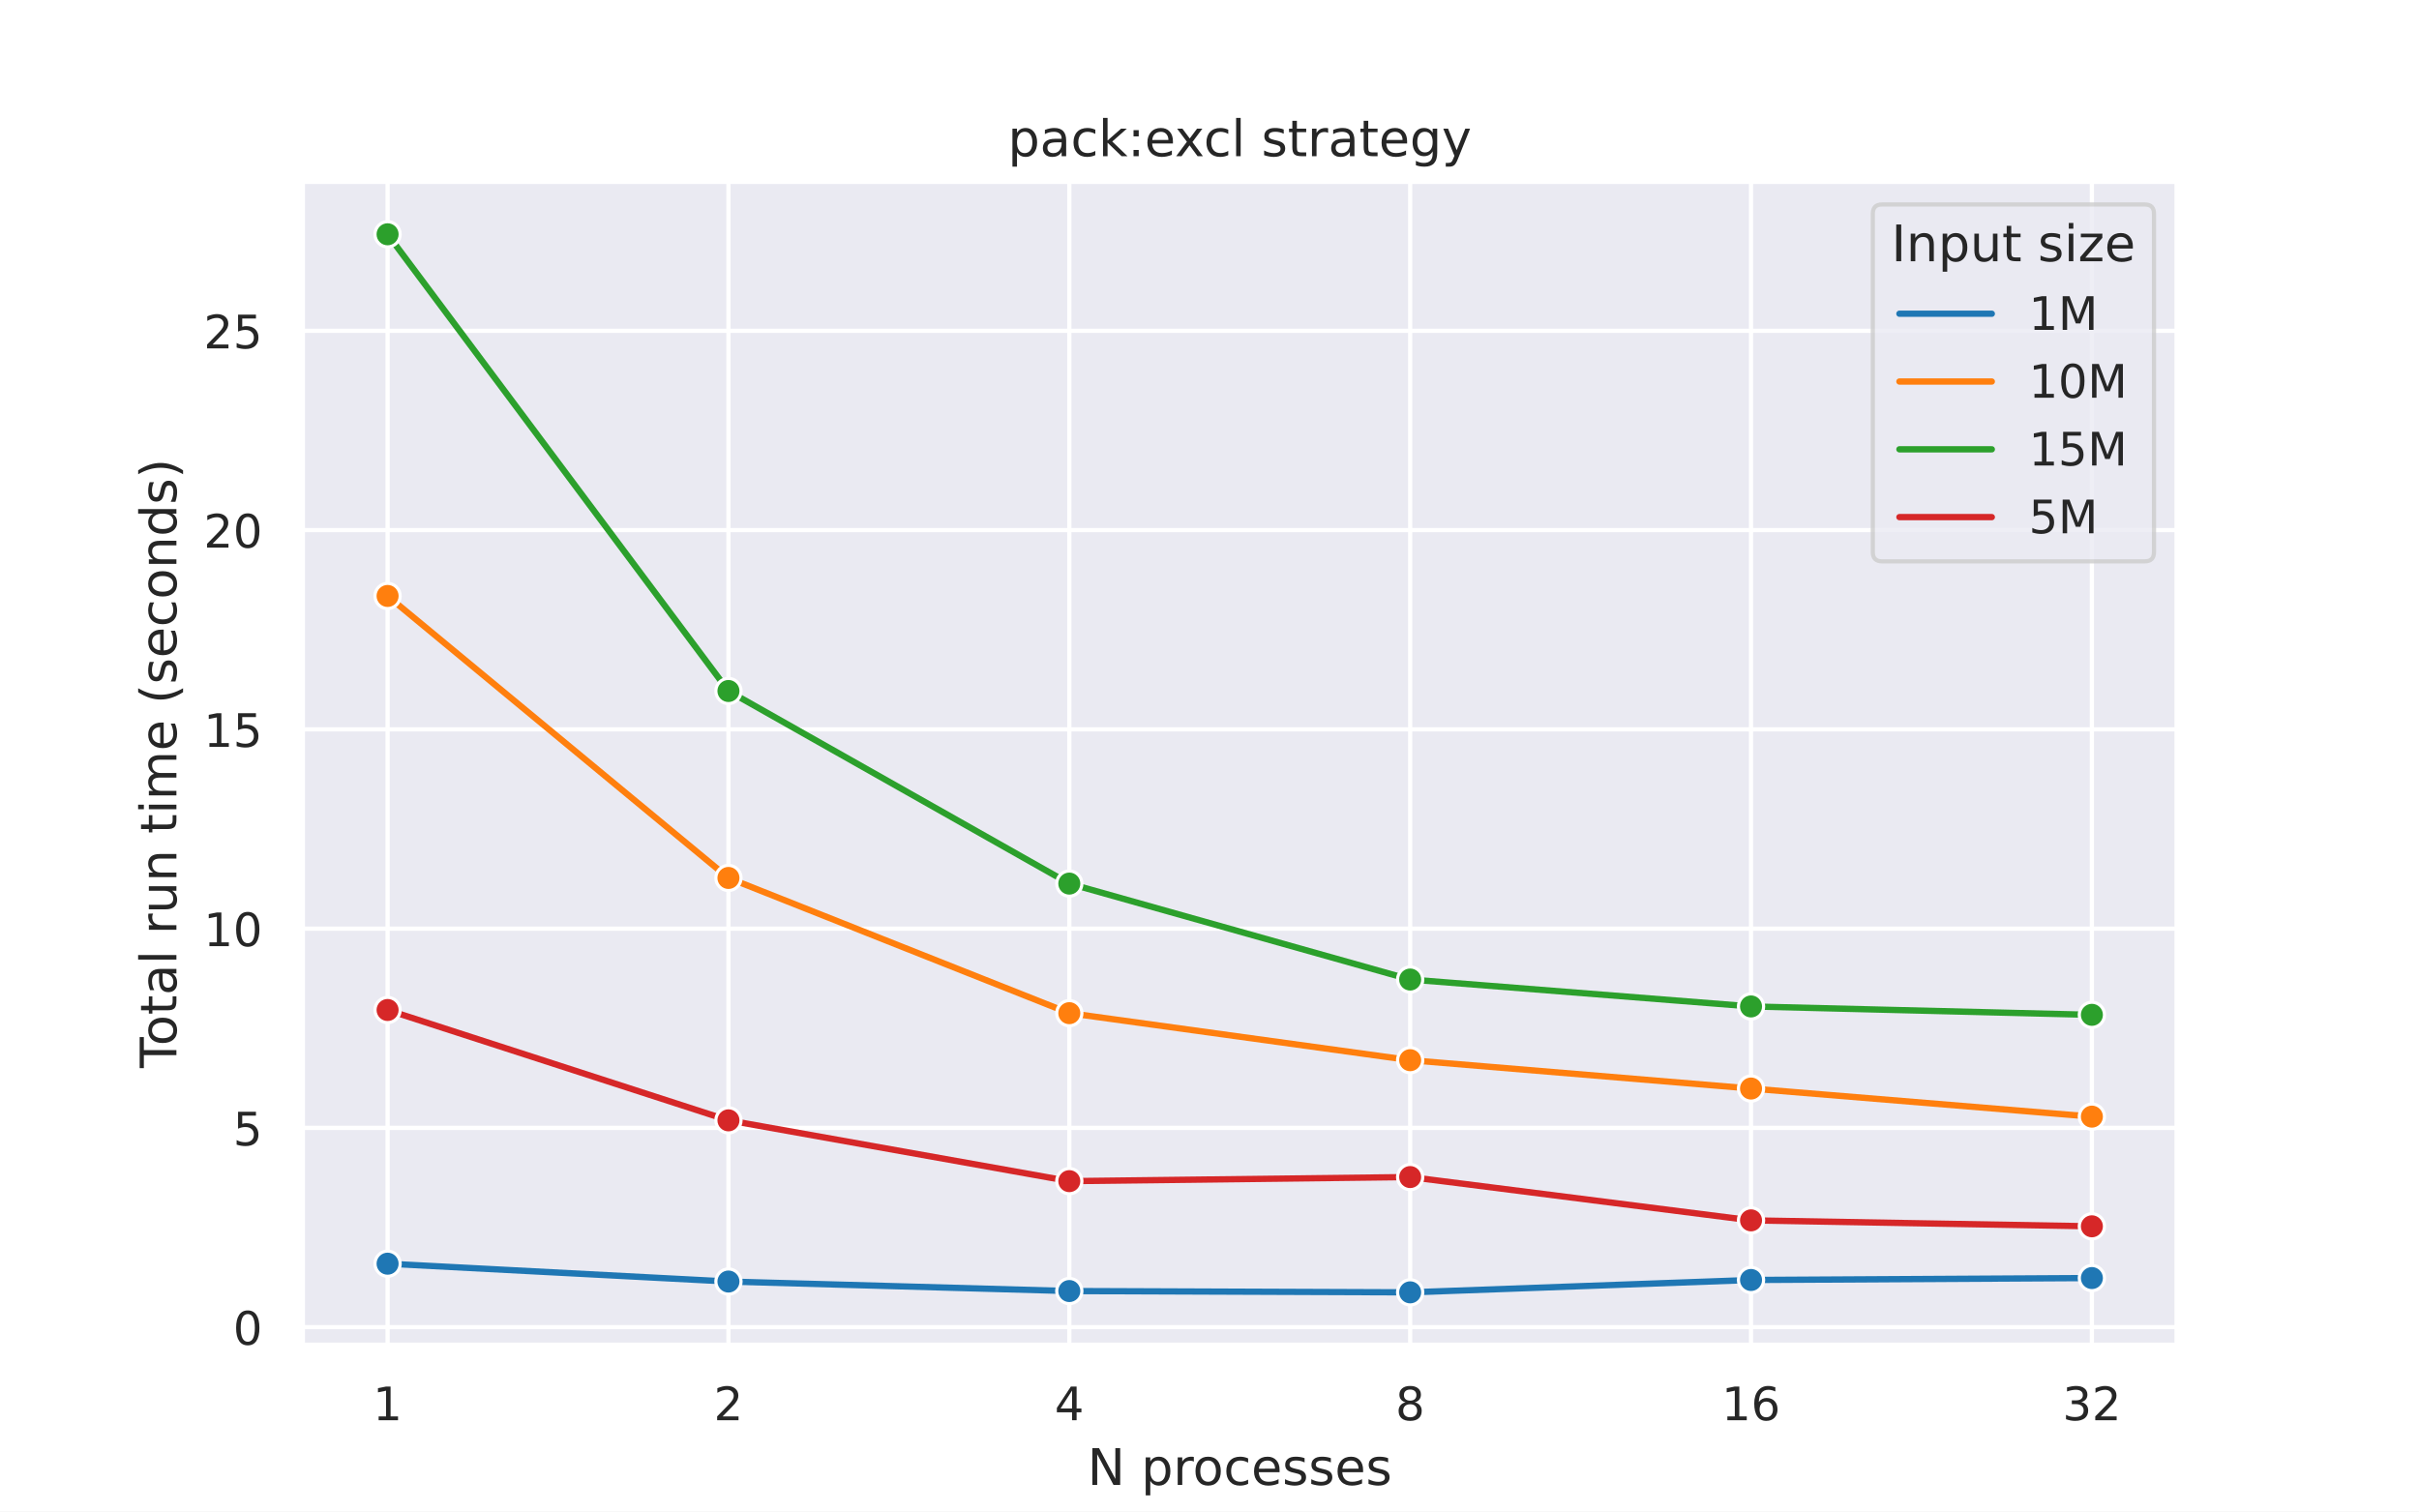
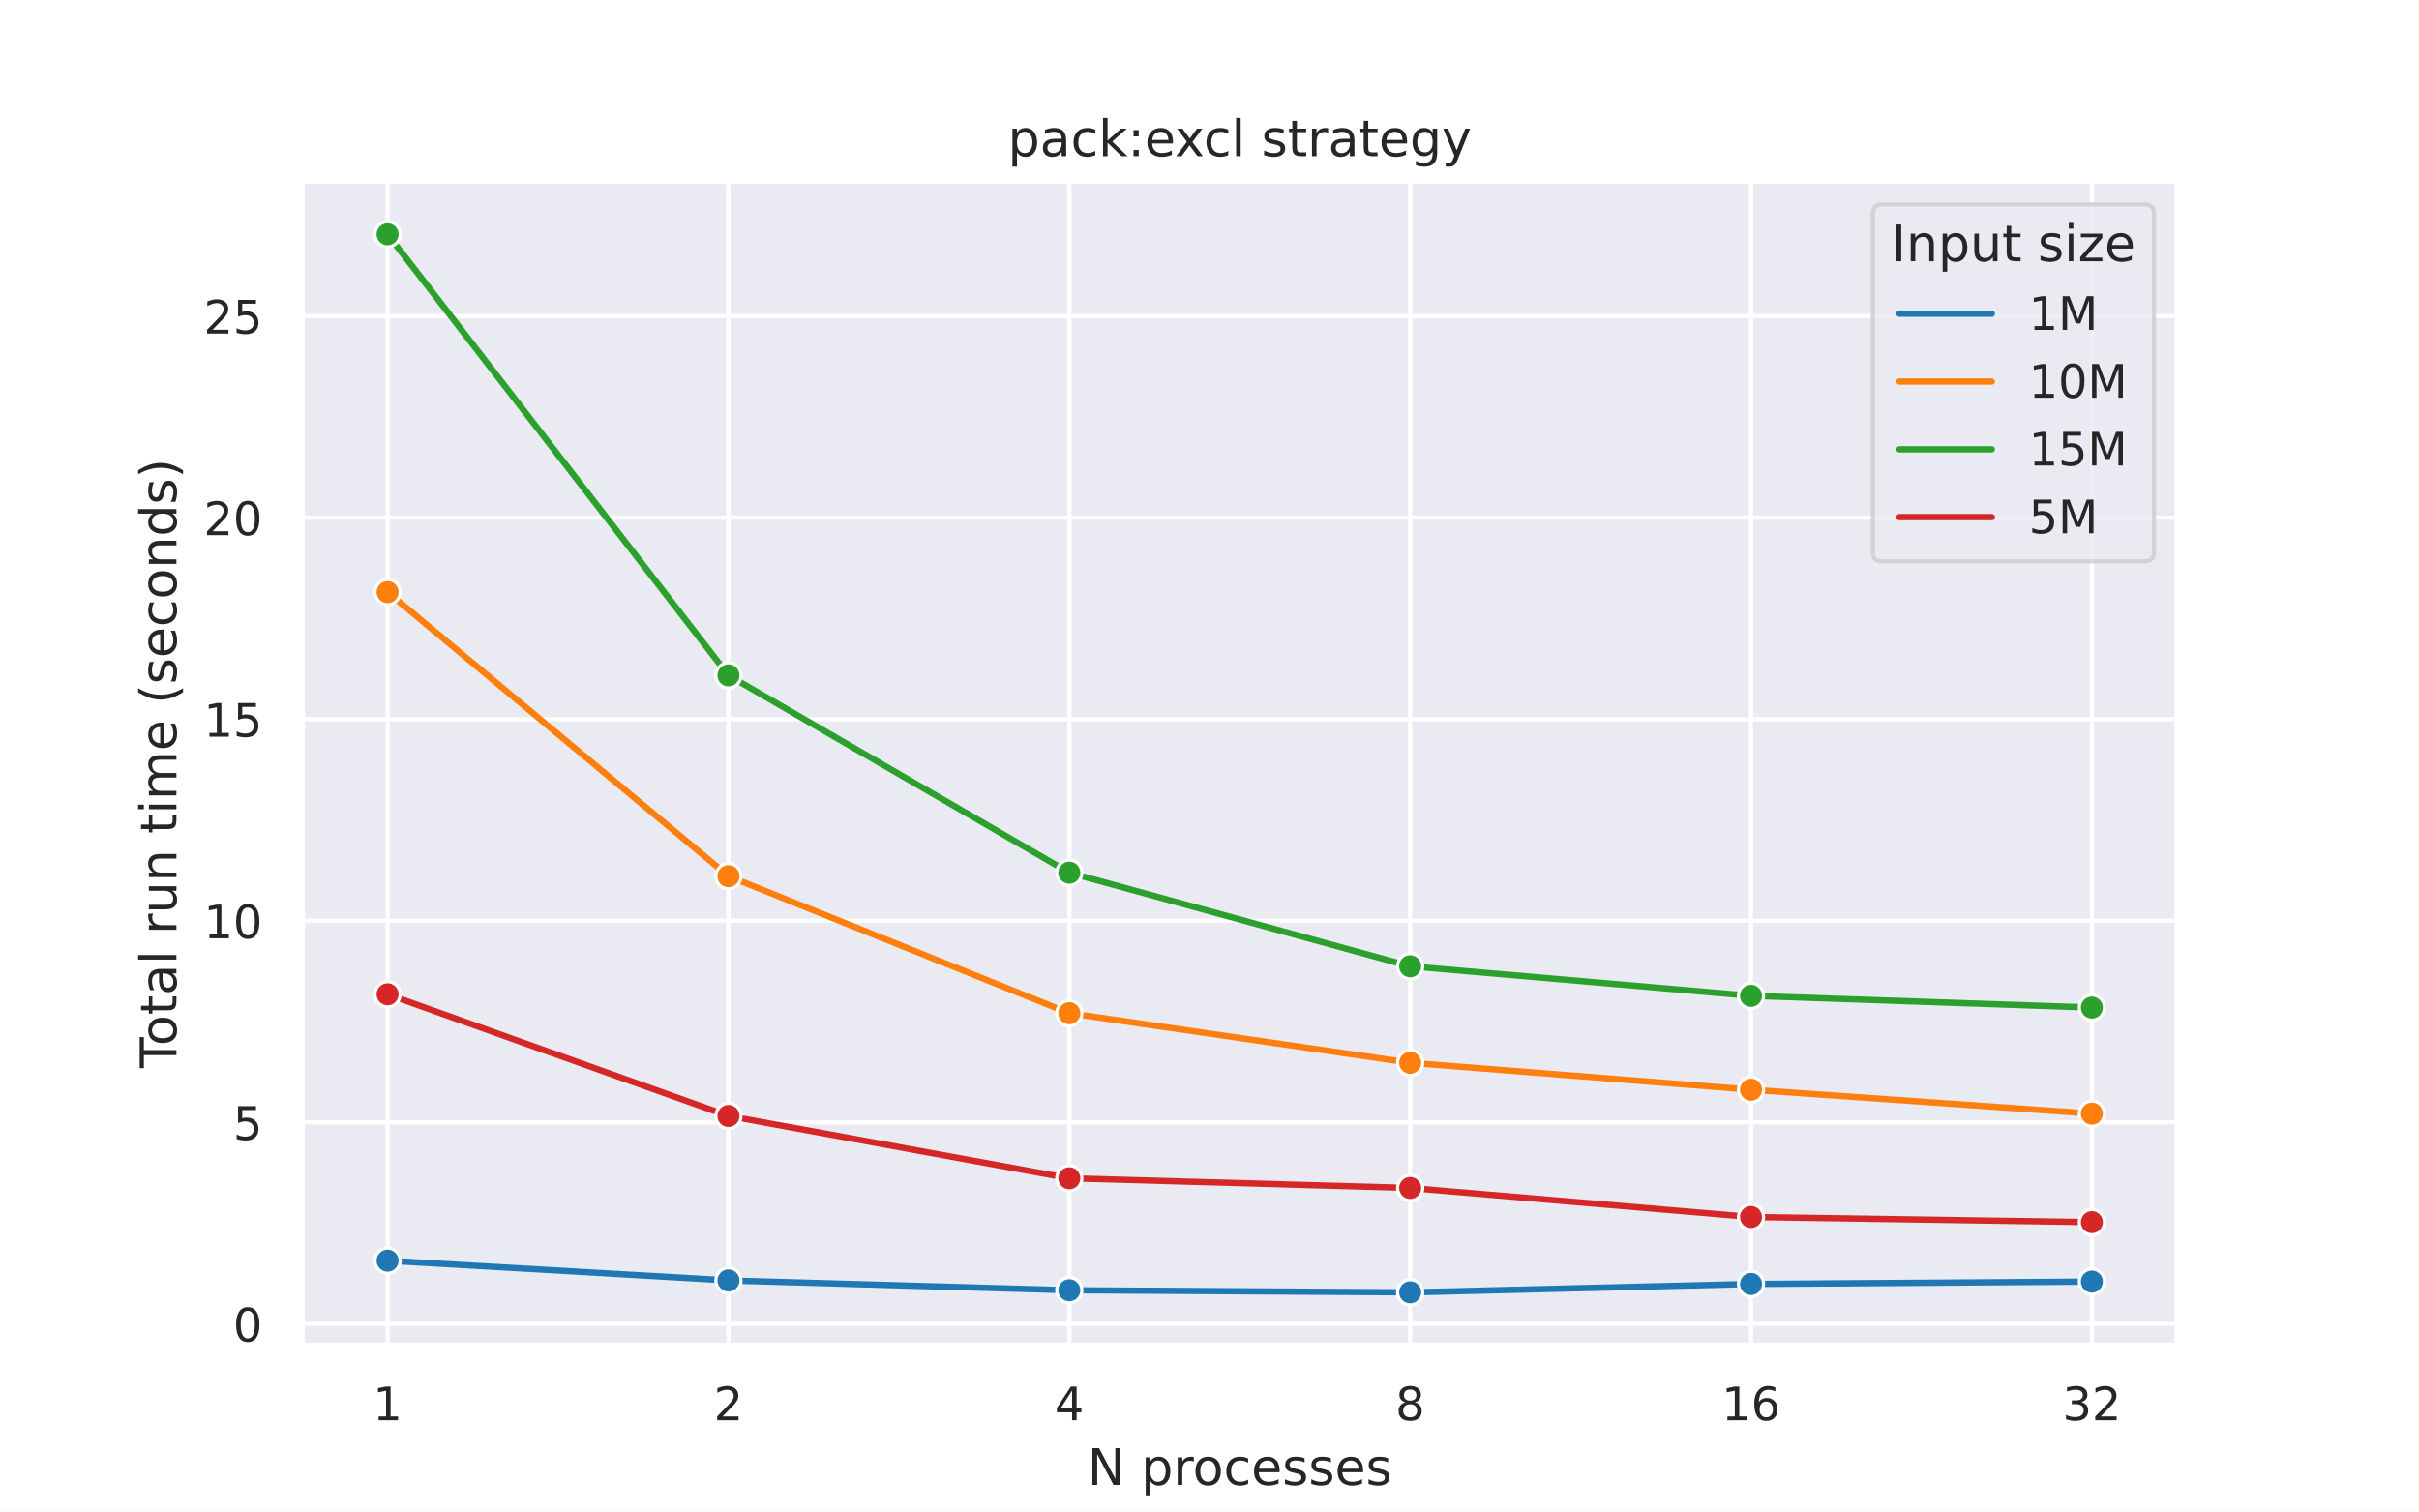
<svg xmlns="http://www.w3.org/2000/svg" xmlns:xlink="http://www.w3.org/1999/xlink" width="576pt" height="360pt" viewBox="0 0 576 360" version="1.1">
  <defs>
    <style type="text/css">*{stroke-linejoin: round; stroke-linecap: butt}</style>
  </defs>
  <g id="figure_1">
    <g id="patch_1">
      <path d="M 0 360  L 576 360  L 576 0  L 0 0  z " style="fill: #ffffff" />
    </g>
    <g id="axes_1">
      <g id="patch_2">
        <path d="M 72 320.4  L 518.4 320.4  L 518.4 43.2  L 72 43.2  z " style="fill: #eaeaf2" />
      </g>
      <g id="matplotlib.axis_1">
        <g id="xtick_1">
          <g id="line2d_1">
-             <path d="M 92.291 320.4  L 92.291 43.2  " clip-path="url(#p86a3a62ab2)" style="fill: none; stroke: #ffffff; stroke-linecap: round" />
+             <path d="M 92.291 320.4  L 92.291 43.2  " clip-path="url(#p46ff488aea)" style="fill: none; stroke: #ffffff; stroke-linecap: round" />
          </g>
          <g id="text_1">
            <g style="fill: #262626" transform="translate(88.79153 338.2583) scale(0.11 -0.11)">
              <defs>
                <path id="DejaVuSans-31" d="M 794 531  L 1825 531  L 1825 4091  L 703 3866  L 703 4441  L 1819 4666  L 2450 4666  L 2450 531  L 3481 531  L 3481 0  L 794 0  L 794 531  z " transform="scale(0.015625)" />
              </defs>
              <use xlink:href="#DejaVuSans-31" />
            </g>
          </g>
        </g>
        <g id="xtick_2">
          <g id="line2d_2">
-             <path d="M 173.455 320.4  L 173.455 43.2  " clip-path="url(#p86a3a62ab2)" style="fill: none; stroke: #ffffff; stroke-linecap: round" />
+             <path d="M 173.455 320.4  L 173.455 43.2  " clip-path="url(#p46ff488aea)" style="fill: none; stroke: #ffffff; stroke-linecap: round" />
          </g>
          <g id="text_2">
            <g style="fill: #262626" transform="translate(169.9552 338.2583) scale(0.11 -0.11)">
              <defs>
                <path id="DejaVuSans-32" d="M 1228 531  L 3431 531  L 3431 0  L 469 0  L 469 531  Q 828 903 1448 1529  Q 2069 2156 2228 2338  Q 2531 2678 2651 2914  Q 2772 3150 2772 3378  Q 2772 3750 2511 3984  Q 2250 4219 1831 4219  Q 1534 4219 1204 4116  Q 875 4013 500 3803  L 500 4441  Q 881 4594 1212 4672  Q 1544 4750 1819 4750  Q 2544 4750 2975 4387  Q 3406 4025 3406 3419  Q 3406 3131 3298 2873  Q 3191 2616 2906 2266  Q 2828 2175 2409 1742  Q 1991 1309 1228 531  z " transform="scale(0.015625)" />
              </defs>
              <use xlink:href="#DejaVuSans-32" />
            </g>
          </g>
        </g>
        <g id="xtick_3">
          <g id="line2d_3">
-             <path d="M 254.618 320.4  L 254.618 43.2  " clip-path="url(#p86a3a62ab2)" style="fill: none; stroke: #ffffff; stroke-linecap: round" />
+             <path d="M 254.618 320.4  L 254.618 43.2  " clip-path="url(#p46ff488aea)" style="fill: none; stroke: #ffffff; stroke-linecap: round" />
          </g>
          <g id="text_3">
            <g style="fill: #262626" transform="translate(251.1188 338.2583) scale(0.11 -0.11)">
              <defs>
                <path id="DejaVuSans-34" d="M 2419 4116  L 825 1625  L 2419 1625  L 2419 4116  z M 2253 4666  L 3047 4666  L 3047 1625  L 3713 1625  L 3713 1100  L 3047 1100  L 3047 0  L 2419 0  L 2419 1100  L 313 1100  L 313 1709  L 2253 4666  z " transform="scale(0.015625)" />
              </defs>
              <use xlink:href="#DejaVuSans-34" />
            </g>
          </g>
        </g>
        <g id="xtick_4">
          <g id="line2d_4">
-             <path d="M 335.782 320.4  L 335.782 43.2  " clip-path="url(#p86a3a62ab2)" style="fill: none; stroke: #ffffff; stroke-linecap: round" />
+             <path d="M 335.782 320.4  L 335.782 43.2  " clip-path="url(#p46ff488aea)" style="fill: none; stroke: #ffffff; stroke-linecap: round" />
          </g>
          <g id="text_4">
            <g style="fill: #262626" transform="translate(332.2824 338.2583) scale(0.11 -0.11)">
              <defs>
                <path id="DejaVuSans-38" d="M 2034 2216  Q 1584 2216 1326 1975  Q 1069 1734 1069 1313  Q 1069 891 1326 650  Q 1584 409 2034 409  Q 2484 409 2743 651  Q 3003 894 3003 1313  Q 3003 1734 2745 1975  Q 2488 2216 2034 2216  z M 1403 2484  Q 997 2584 770 2862  Q 544 3141 544 3541  Q 544 4100 942 4425  Q 1341 4750 2034 4750  Q 2731 4750 3128 4425  Q 3525 4100 3525 3541  Q 3525 3141 3298 2862  Q 3072 2584 2669 2484  Q 3125 2378 3379 2068  Q 3634 1759 3634 1313  Q 3634 634 3220 271  Q 2806 -91 2034 -91  Q 1263 -91 848 271  Q 434 634 434 1313  Q 434 1759 690 2068  Q 947 2378 1403 2484  z M 1172 3481  Q 1172 3119 1398 2916  Q 1625 2713 2034 2713  Q 2441 2713 2670 2916  Q 2900 3119 2900 3481  Q 2900 3844 2670 4047  Q 2441 4250 2034 4250  Q 1625 4250 1398 4047  Q 1172 3844 1172 3481  z " transform="scale(0.015625)" />
              </defs>
              <use xlink:href="#DejaVuSans-38" />
            </g>
          </g>
        </g>
        <g id="xtick_5">
          <g id="line2d_5">
-             <path d="M 416.945 320.4  L 416.945 43.2  " clip-path="url(#p86a3a62ab2)" style="fill: none; stroke: #ffffff; stroke-linecap: round" />
+             <path d="M 416.945 320.4  L 416.945 43.2  " clip-path="url(#p46ff488aea)" style="fill: none; stroke: #ffffff; stroke-linecap: round" />
          </g>
          <g id="text_5">
            <g style="fill: #262626" transform="translate(409.9467 338.2583) scale(0.11 -0.11)">
              <defs>
                <path id="DejaVuSans-36" d="M 2113 2584  Q 1688 2584 1439 2293  Q 1191 2003 1191 1497  Q 1191 994 1439 701  Q 1688 409 2113 409  Q 2538 409 2786 701  Q 3034 994 3034 1497  Q 3034 2003 2786 2293  Q 2538 2584 2113 2584  z M 3366 4563  L 3366 3988  Q 3128 4100 2886 4159  Q 2644 4219 2406 4219  Q 1781 4219 1451 3797  Q 1122 3375 1075 2522  Q 1259 2794 1537 2939  Q 1816 3084 2150 3084  Q 2853 3084 3261 2657  Q 3669 2231 3669 1497  Q 3669 778 3244 343  Q 2819 -91 2113 -91  Q 1303 -91 875 529  Q 447 1150 447 2328  Q 447 3434 972 4092  Q 1497 4750 2381 4750  Q 2619 4750 2861 4703  Q 3103 4656 3366 4563  z " transform="scale(0.015625)" />
              </defs>
              <use xlink:href="#DejaVuSans-31" />
              <use xlink:href="#DejaVuSans-36" x="63.623" />
            </g>
          </g>
        </g>
        <g id="xtick_6">
          <g id="line2d_6">
-             <path d="M 498.109 320.4  L 498.109 43.2  " clip-path="url(#p86a3a62ab2)" style="fill: none; stroke: #ffffff; stroke-linecap: round" />
+             <path d="M 498.109 320.4  L 498.109 43.2  " clip-path="url(#p46ff488aea)" style="fill: none; stroke: #ffffff; stroke-linecap: round" />
          </g>
          <g id="text_6">
            <g style="fill: #262626" transform="translate(491.1103 338.2583) scale(0.11 -0.11)">
              <defs>
                <path id="DejaVuSans-33" d="M 2597 2516  Q 3050 2419 3304 2112  Q 3559 1806 3559 1356  Q 3559 666 3084 287  Q 2609 -91 1734 -91  Q 1441 -91 1130 -33  Q 819 25 488 141  L 488 750  Q 750 597 1062 519  Q 1375 441 1716 441  Q 2309 441 2620 675  Q 2931 909 2931 1356  Q 2931 1769 2642 2001  Q 2353 2234 1838 2234  L 1294 2234  L 1294 2753  L 1863 2753  Q 2328 2753 2575 2939  Q 2822 3125 2822 3475  Q 2822 3834 2567 4026  Q 2313 4219 1838 4219  Q 1578 4219 1281 4162  Q 984 4106 628 3988  L 628 4550  Q 988 4650 1302 4700  Q 1616 4750 1894 4750  Q 2613 4750 3031 4423  Q 3450 4097 3450 3541  Q 3450 3153 3228 2886  Q 3006 2619 2597 2516  z " transform="scale(0.015625)" />
              </defs>
              <use xlink:href="#DejaVuSans-33" />
              <use xlink:href="#DejaVuSans-32" x="63.623" />
            </g>
          </g>
        </g>
        <g id="text_7">
          <g style="fill: #262626" transform="translate(258.9328 353.6641) scale(0.12 -0.12)">
            <defs>
              <path id="DejaVuSans-4e" d="M 628 4666  L 1478 4666  L 3547 763  L 3547 4666  L 4159 4666  L 4159 0  L 3309 0  L 1241 3903  L 1241 0  L 628 0  L 628 4666  z " transform="scale(0.015625)" />
              <path id="DejaVuSans-20" transform="scale(0.015625)" />
              <path id="DejaVuSans-70" d="M 1159 525  L 1159 -1331  L 581 -1331  L 581 3500  L 1159 3500  L 1159 2969  Q 1341 3281 1617 3432  Q 1894 3584 2278 3584  Q 2916 3584 3314 3078  Q 3713 2572 3713 1747  Q 3713 922 3314 415  Q 2916 -91 2278 -91  Q 1894 -91 1617 61  Q 1341 213 1159 525  z M 3116 1747  Q 3116 2381 2855 2742  Q 2594 3103 2138 3103  Q 1681 3103 1420 2742  Q 1159 2381 1159 1747  Q 1159 1113 1420 752  Q 1681 391 2138 391  Q 2594 391 2855 752  Q 3116 1113 3116 1747  z " transform="scale(0.015625)" />
              <path id="DejaVuSans-72" d="M 2631 2963  Q 2534 3019 2420 3045  Q 2306 3072 2169 3072  Q 1681 3072 1420 2755  Q 1159 2438 1159 1844  L 1159 0  L 581 0  L 581 3500  L 1159 3500  L 1159 2956  Q 1341 3275 1631 3429  Q 1922 3584 2338 3584  Q 2397 3584 2469 3576  Q 2541 3569 2628 3553  L 2631 2963  z " transform="scale(0.015625)" />
              <path id="DejaVuSans-6f" d="M 1959 3097  Q 1497 3097 1228 2736  Q 959 2375 959 1747  Q 959 1119 1226 758  Q 1494 397 1959 397  Q 2419 397 2687 759  Q 2956 1122 2956 1747  Q 2956 2369 2687 2733  Q 2419 3097 1959 3097  z M 1959 3584  Q 2709 3584 3137 3096  Q 3566 2609 3566 1747  Q 3566 888 3137 398  Q 2709 -91 1959 -91  Q 1206 -91 779 398  Q 353 888 353 1747  Q 353 2609 779 3096  Q 1206 3584 1959 3584  z " transform="scale(0.015625)" />
              <path id="DejaVuSans-63" d="M 3122 3366  L 3122 2828  Q 2878 2963 2633 3030  Q 2388 3097 2138 3097  Q 1578 3097 1268 2742  Q 959 2388 959 1747  Q 959 1106 1268 751  Q 1578 397 2138 397  Q 2388 397 2633 464  Q 2878 531 3122 666  L 3122 134  Q 2881 22 2623 -34  Q 2366 -91 2075 -91  Q 1284 -91 818 406  Q 353 903 353 1747  Q 353 2603 823 3093  Q 1294 3584 2113 3584  Q 2378 3584 2631 3529  Q 2884 3475 3122 3366  z " transform="scale(0.015625)" />
              <path id="DejaVuSans-65" d="M 3597 1894  L 3597 1613  L 953 1613  Q 991 1019 1311 708  Q 1631 397 2203 397  Q 2534 397 2845 478  Q 3156 559 3463 722  L 3463 178  Q 3153 47 2828 -22  Q 2503 -91 2169 -91  Q 1331 -91 842 396  Q 353 884 353 1716  Q 353 2575 817 3079  Q 1281 3584 2069 3584  Q 2775 3584 3186 3129  Q 3597 2675 3597 1894  z M 3022 2063  Q 3016 2534 2758 2815  Q 2500 3097 2075 3097  Q 1594 3097 1305 2825  Q 1016 2553 972 2059  L 3022 2063  z " transform="scale(0.015625)" />
              <path id="DejaVuSans-73" d="M 2834 3397  L 2834 2853  Q 2591 2978 2328 3040  Q 2066 3103 1784 3103  Q 1356 3103 1142 2972  Q 928 2841 928 2578  Q 928 2378 1081 2264  Q 1234 2150 1697 2047  L 1894 2003  Q 2506 1872 2764 1633  Q 3022 1394 3022 966  Q 3022 478 2636 193  Q 2250 -91 1575 -91  Q 1294 -91 989 -36  Q 684 19 347 128  L 347 722  Q 666 556 975 473  Q 1284 391 1588 391  Q 1994 391 2212 530  Q 2431 669 2431 922  Q 2431 1156 2273 1281  Q 2116 1406 1581 1522  L 1381 1569  Q 847 1681 609 1914  Q 372 2147 372 2553  Q 372 3047 722 3315  Q 1072 3584 1716 3584  Q 2034 3584 2315 3537  Q 2597 3491 2834 3397  z " transform="scale(0.015625)" />
            </defs>
            <use xlink:href="#DejaVuSans-4e" />
            <use xlink:href="#DejaVuSans-20" x="74.805" />
            <use xlink:href="#DejaVuSans-70" x="106.592" />
            <use xlink:href="#DejaVuSans-72" x="170.068" />
            <use xlink:href="#DejaVuSans-6f" x="208.932" />
            <use xlink:href="#DejaVuSans-63" x="270.113" />
            <use xlink:href="#DejaVuSans-65" x="325.094" />
            <use xlink:href="#DejaVuSans-73" x="386.617" />
            <use xlink:href="#DejaVuSans-73" x="438.717" />
            <use xlink:href="#DejaVuSans-65" x="490.816" />
            <use xlink:href="#DejaVuSans-73" x="552.34" />
          </g>
        </g>
      </g>
      <g id="matplotlib.axis_2">
        <g id="ytick_1">
          <g id="line2d_7">
-             <path d="M 72 316.092  L 518.4 316.092  " clip-path="url(#p86a3a62ab2)" style="fill: none; stroke: #ffffff; stroke-linecap: round" />
+             <path d="M 72 315.307  L 518.4 315.307  " clip-path="url(#p46ff488aea)" style="fill: none; stroke: #ffffff; stroke-linecap: round" />
          </g>
          <g id="text_8">
-             <g style="fill: #262626" transform="translate(55.50125 320.2708) scale(0.11 -0.11)">
+             <g style="fill: #262626" transform="translate(55.50125 319.4865) scale(0.11 -0.11)">
              <defs>
                <path id="DejaVuSans-30" d="M 2034 4250  Q 1547 4250 1301 3770  Q 1056 3291 1056 2328  Q 1056 1369 1301 889  Q 1547 409 2034 409  Q 2525 409 2770 889  Q 3016 1369 3016 2328  Q 3016 3291 2770 3770  Q 2525 4250 2034 4250  z M 2034 4750  Q 2819 4750 3233 4129  Q 3647 3509 3647 2328  Q 3647 1150 3233 529  Q 2819 -91 2034 -91  Q 1250 -91 836 529  Q 422 1150 422 2328  Q 422 3509 836 4129  Q 1250 4750 2034 4750  z " transform="scale(0.015625)" />
              </defs>
              <use xlink:href="#DejaVuSans-30" />
            </g>
          </g>
        </g>
        <g id="ytick_2">
          <g id="line2d_8">
-             <path d="M 72 268.631  L 518.4 268.631  " clip-path="url(#p86a3a62ab2)" style="fill: none; stroke: #ffffff; stroke-linecap: round" />
+             <path d="M 72 267.298  L 518.4 267.298  " clip-path="url(#p46ff488aea)" style="fill: none; stroke: #ffffff; stroke-linecap: round" />
          </g>
          <g id="text_9">
-             <g style="fill: #262626" transform="translate(55.50125 272.8103) scale(0.11 -0.11)">
+             <g style="fill: #262626" transform="translate(55.50125 271.4776) scale(0.11 -0.11)">
              <defs>
                <path id="DejaVuSans-35" d="M 691 4666  L 3169 4666  L 3169 4134  L 1269 4134  L 1269 2991  Q 1406 3038 1543 3061  Q 1681 3084 1819 3084  Q 2600 3084 3056 2656  Q 3513 2228 3513 1497  Q 3513 744 3044 326  Q 2575 -91 1722 -91  Q 1428 -91 1123 -41  Q 819 9 494 109  L 494 744  Q 775 591 1075 516  Q 1375 441 1709 441  Q 2250 441 2565 725  Q 2881 1009 2881 1497  Q 2881 1984 2565 2268  Q 2250 2553 1709 2553  Q 1456 2553 1204 2497  Q 953 2441 691 2322  L 691 4666  z " transform="scale(0.015625)" />
              </defs>
              <use xlink:href="#DejaVuSans-35" />
            </g>
          </g>
        </g>
        <g id="ytick_3">
          <g id="line2d_9">
-             <path d="M 72 221.171  L 518.4 221.171  " clip-path="url(#p86a3a62ab2)" style="fill: none; stroke: #ffffff; stroke-linecap: round" />
+             <path d="M 72 219.289  L 518.4 219.289  " clip-path="url(#p46ff488aea)" style="fill: none; stroke: #ffffff; stroke-linecap: round" />
          </g>
          <g id="text_10">
-             <g style="fill: #262626" transform="translate(48.5025 225.3498) scale(0.11 -0.11)">
+             <g style="fill: #262626" transform="translate(48.5025 223.4686) scale(0.11 -0.11)">
              <use xlink:href="#DejaVuSans-31" />
              <use xlink:href="#DejaVuSans-30" x="63.623" />
            </g>
          </g>
        </g>
        <g id="ytick_4">
          <g id="line2d_10">
-             <path d="M 72 173.71  L 518.4 173.71  " clip-path="url(#p86a3a62ab2)" style="fill: none; stroke: #ffffff; stroke-linecap: round" />
+             <path d="M 72 171.281  L 518.4 171.281  " clip-path="url(#p46ff488aea)" style="fill: none; stroke: #ffffff; stroke-linecap: round" />
          </g>
          <g id="text_11">
-             <g style="fill: #262626" transform="translate(48.5025 177.8892) scale(0.11 -0.11)">
+             <g style="fill: #262626" transform="translate(48.5025 175.4597) scale(0.11 -0.11)">
              <use xlink:href="#DejaVuSans-31" />
              <use xlink:href="#DejaVuSans-35" x="63.623" />
            </g>
          </g>
        </g>
        <g id="ytick_5">
          <g id="line2d_11">
-             <path d="M 72 126.25  L 518.4 126.25  " clip-path="url(#p86a3a62ab2)" style="fill: none; stroke: #ffffff; stroke-linecap: round" />
+             <path d="M 72 123.272  L 518.4 123.272  " clip-path="url(#p46ff488aea)" style="fill: none; stroke: #ffffff; stroke-linecap: round" />
          </g>
          <g id="text_12">
-             <g style="fill: #262626" transform="translate(48.5025 130.4287) scale(0.11 -0.11)">
+             <g style="fill: #262626" transform="translate(48.5025 127.4508) scale(0.11 -0.11)">
              <use xlink:href="#DejaVuSans-32" />
              <use xlink:href="#DejaVuSans-30" x="63.623" />
            </g>
          </g>
        </g>
        <g id="ytick_6">
          <g id="line2d_12">
-             <path d="M 72 78.789  L 518.4 78.789  " clip-path="url(#p86a3a62ab2)" style="fill: none; stroke: #ffffff; stroke-linecap: round" />
+             <path d="M 72 75.263  L 518.4 75.263  " clip-path="url(#p46ff488aea)" style="fill: none; stroke: #ffffff; stroke-linecap: round" />
          </g>
          <g id="text_13">
-             <g style="fill: #262626" transform="translate(48.5025 82.96815) scale(0.11 -0.11)">
+             <g style="fill: #262626" transform="translate(48.5025 79.44186) scale(0.11 -0.11)">
              <use xlink:href="#DejaVuSans-32" />
              <use xlink:href="#DejaVuSans-35" x="63.623" />
            </g>
          </g>
        </g>
        <g id="text_14">
          <g style="fill: #262626" transform="translate(42.00688 254.3663) rotate(-90) scale(0.12 -0.12)">
            <defs>
              <path id="DejaVuSans-54" d="M -19 4666  L 3928 4666  L 3928 4134  L 2272 4134  L 2272 0  L 1638 0  L 1638 4134  L -19 4134  L -19 4666  z " transform="scale(0.015625)" />
              <path id="DejaVuSans-74" d="M 1172 4494  L 1172 3500  L 2356 3500  L 2356 3053  L 1172 3053  L 1172 1153  Q 1172 725 1289 603  Q 1406 481 1766 481  L 2356 481  L 2356 0  L 1766 0  Q 1100 0 847 248  Q 594 497 594 1153  L 594 3053  L 172 3053  L 172 3500  L 594 3500  L 594 4494  L 1172 4494  z " transform="scale(0.015625)" />
              <path id="DejaVuSans-61" d="M 2194 1759  Q 1497 1759 1228 1600  Q 959 1441 959 1056  Q 959 750 1161 570  Q 1363 391 1709 391  Q 2188 391 2477 730  Q 2766 1069 2766 1631  L 2766 1759  L 2194 1759  z M 3341 1997  L 3341 0  L 2766 0  L 2766 531  Q 2569 213 2275 61  Q 1981 -91 1556 -91  Q 1019 -91 701 211  Q 384 513 384 1019  Q 384 1609 779 1909  Q 1175 2209 1959 2209  L 2766 2209  L 2766 2266  Q 2766 2663 2505 2880  Q 2244 3097 1772 3097  Q 1472 3097 1187 3025  Q 903 2953 641 2809  L 641 3341  Q 956 3463 1253 3523  Q 1550 3584 1831 3584  Q 2591 3584 2966 3190  Q 3341 2797 3341 1997  z " transform="scale(0.015625)" />
              <path id="DejaVuSans-6c" d="M 603 4863  L 1178 4863  L 1178 0  L 603 0  L 603 4863  z " transform="scale(0.015625)" />
              <path id="DejaVuSans-75" d="M 544 1381  L 544 3500  L 1119 3500  L 1119 1403  Q 1119 906 1312 657  Q 1506 409 1894 409  Q 2359 409 2629 706  Q 2900 1003 2900 1516  L 2900 3500  L 3475 3500  L 3475 0  L 2900 0  L 2900 538  Q 2691 219 2414 64  Q 2138 -91 1772 -91  Q 1169 -91 856 284  Q 544 659 544 1381  z M 1991 3584  L 1991 3584  z " transform="scale(0.015625)" />
              <path id="DejaVuSans-6e" d="M 3513 2113  L 3513 0  L 2938 0  L 2938 2094  Q 2938 2591 2744 2837  Q 2550 3084 2163 3084  Q 1697 3084 1428 2787  Q 1159 2491 1159 1978  L 1159 0  L 581 0  L 581 3500  L 1159 3500  L 1159 2956  Q 1366 3272 1645 3428  Q 1925 3584 2291 3584  Q 2894 3584 3203 3211  Q 3513 2838 3513 2113  z " transform="scale(0.015625)" />
              <path id="DejaVuSans-69" d="M 603 3500  L 1178 3500  L 1178 0  L 603 0  L 603 3500  z M 603 4863  L 1178 4863  L 1178 4134  L 603 4134  L 603 4863  z " transform="scale(0.015625)" />
              <path id="DejaVuSans-6d" d="M 3328 2828  Q 3544 3216 3844 3400  Q 4144 3584 4550 3584  Q 5097 3584 5394 3201  Q 5691 2819 5691 2113  L 5691 0  L 5113 0  L 5113 2094  Q 5113 2597 4934 2840  Q 4756 3084 4391 3084  Q 3944 3084 3684 2787  Q 3425 2491 3425 1978  L 3425 0  L 2847 0  L 2847 2094  Q 2847 2600 2669 2842  Q 2491 3084 2119 3084  Q 1678 3084 1418 2786  Q 1159 2488 1159 1978  L 1159 0  L 581 0  L 581 3500  L 1159 3500  L 1159 2956  Q 1356 3278 1631 3431  Q 1906 3584 2284 3584  Q 2666 3584 2933 3390  Q 3200 3197 3328 2828  z " transform="scale(0.015625)" />
              <path id="DejaVuSans-28" d="M 1984 4856  Q 1566 4138 1362 3434  Q 1159 2731 1159 2009  Q 1159 1288 1364 580  Q 1569 -128 1984 -844  L 1484 -844  Q 1016 -109 783 600  Q 550 1309 550 2009  Q 550 2706 781 3412  Q 1013 4119 1484 4856  L 1984 4856  z " transform="scale(0.015625)" />
              <path id="DejaVuSans-64" d="M 2906 2969  L 2906 4863  L 3481 4863  L 3481 0  L 2906 0  L 2906 525  Q 2725 213 2448 61  Q 2172 -91 1784 -91  Q 1150 -91 751 415  Q 353 922 353 1747  Q 353 2572 751 3078  Q 1150 3584 1784 3584  Q 2172 3584 2448 3432  Q 2725 3281 2906 2969  z M 947 1747  Q 947 1113 1208 752  Q 1469 391 1925 391  Q 2381 391 2643 752  Q 2906 1113 2906 1747  Q 2906 2381 2643 2742  Q 2381 3103 1925 3103  Q 1469 3103 1208 2742  Q 947 2381 947 1747  z " transform="scale(0.015625)" />
              <path id="DejaVuSans-29" d="M 513 4856  L 1013 4856  Q 1481 4119 1714 3412  Q 1947 2706 1947 2009  Q 1947 1309 1714 600  Q 1481 -109 1013 -844  L 513 -844  Q 928 -128 1133 580  Q 1338 1288 1338 2009  Q 1338 2731 1133 3434  Q 928 4138 513 4856  z " transform="scale(0.015625)" />
            </defs>
            <use xlink:href="#DejaVuSans-54" />
            <use xlink:href="#DejaVuSans-6f" x="44.084" />
            <use xlink:href="#DejaVuSans-74" x="105.266" />
            <use xlink:href="#DejaVuSans-61" x="144.475" />
            <use xlink:href="#DejaVuSans-6c" x="205.754" />
            <use xlink:href="#DejaVuSans-20" x="233.537" />
            <use xlink:href="#DejaVuSans-72" x="265.324" />
            <use xlink:href="#DejaVuSans-75" x="306.438" />
            <use xlink:href="#DejaVuSans-6e" x="369.816" />
            <use xlink:href="#DejaVuSans-20" x="433.195" />
            <use xlink:href="#DejaVuSans-74" x="464.982" />
            <use xlink:href="#DejaVuSans-69" x="504.191" />
            <use xlink:href="#DejaVuSans-6d" x="531.975" />
            <use xlink:href="#DejaVuSans-65" x="629.387" />
            <use xlink:href="#DejaVuSans-20" x="690.91" />
            <use xlink:href="#DejaVuSans-28" x="722.697" />
            <use xlink:href="#DejaVuSans-73" x="761.711" />
            <use xlink:href="#DejaVuSans-65" x="813.811" />
            <use xlink:href="#DejaVuSans-63" x="875.334" />
            <use xlink:href="#DejaVuSans-6f" x="930.314" />
            <use xlink:href="#DejaVuSans-6e" x="991.496" />
            <use xlink:href="#DejaVuSans-64" x="1054.875" />
            <use xlink:href="#DejaVuSans-73" x="1118.352" />
            <use xlink:href="#DejaVuSans-29" x="1170.451" />
          </g>
        </g>
      </g>
      <g id="line2d_13">
-         <path d="M 92.291 300.975  L 173.455 305.227  L 254.618 307.49  L 335.782 307.8  L 416.945 304.855  L 498.109 304.396  " clip-path="url(#p86a3a62ab2)" style="fill: none; stroke: #1f77b4; stroke-width: 1.5; stroke-linecap: round" />
+         <path d="M 92.291 300.26  L 173.455 304.968  L 254.618 307.301  L 335.782 307.8  L 416.945 305.803  L 498.109 305.237  " clip-path="url(#p46ff488aea)" style="fill: none; stroke: #1f77b4; stroke-width: 1.5; stroke-linecap: round" />
        <defs>
-           <path id="m4486885ff6" d="M 0 3  C 0.796 3 1.559 2.684 2.121 2.121  C 2.684 1.559 3 0.796 3 0  C 3 -0.796 2.684 -1.559 2.121 -2.121  C 1.559 -2.684 0.796 -3 0 -3  C -0.796 -3 -1.559 -2.684 -2.121 -2.121  C -2.684 -1.559 -3 -0.796 -3 0  C -3 0.796 -2.684 1.559 -2.121 2.121  C -1.559 2.684 -0.796 3 0 3  z " style="stroke: #ffffff; stroke-width: 0.75" />
+           <path id="mc07853b909" d="M 0 3  C 0.796 3 1.559 2.684 2.121 2.121  C 2.684 1.559 3 0.796 3 0  C 3 -0.796 2.684 -1.559 2.121 -2.121  C 1.559 -2.684 0.796 -3 0 -3  C -0.796 -3 -1.559 -2.684 -2.121 -2.121  C -2.684 -1.559 -3 -0.796 -3 0  C -3 0.796 -2.684 1.559 -2.121 2.121  C -1.559 2.684 -0.796 3 0 3  z " style="stroke: #ffffff; stroke-width: 0.75" />
        </defs>
-         <g clip-path="url(#p86a3a62ab2)">
-           <use xlink:href="#m4486885ff6" x="92.291" y="300.975" style="fill: #1f77b4; stroke: #ffffff; stroke-width: 0.75" />
-           <use xlink:href="#m4486885ff6" x="173.455" y="305.227" style="fill: #1f77b4; stroke: #ffffff; stroke-width: 0.75" />
-           <use xlink:href="#m4486885ff6" x="254.618" y="307.49" style="fill: #1f77b4; stroke: #ffffff; stroke-width: 0.75" />
-           <use xlink:href="#m4486885ff6" x="335.782" y="307.8" style="fill: #1f77b4; stroke: #ffffff; stroke-width: 0.75" />
-           <use xlink:href="#m4486885ff6" x="416.945" y="304.855" style="fill: #1f77b4; stroke: #ffffff; stroke-width: 0.75" />
-           <use xlink:href="#m4486885ff6" x="498.109" y="304.396" style="fill: #1f77b4; stroke: #ffffff; stroke-width: 0.75" />
+         <g clip-path="url(#p46ff488aea)">
+           <use xlink:href="#mc07853b909" x="92.291" y="300.26" style="fill: #1f77b4; stroke: #ffffff; stroke-width: 0.75" />
+           <use xlink:href="#mc07853b909" x="173.455" y="304.968" style="fill: #1f77b4; stroke: #ffffff; stroke-width: 0.75" />
+           <use xlink:href="#mc07853b909" x="254.618" y="307.301" style="fill: #1f77b4; stroke: #ffffff; stroke-width: 0.75" />
+           <use xlink:href="#mc07853b909" x="335.782" y="307.8" style="fill: #1f77b4; stroke: #ffffff; stroke-width: 0.75" />
+           <use xlink:href="#mc07853b909" x="416.945" y="305.803" style="fill: #1f77b4; stroke: #ffffff; stroke-width: 0.75" />
+           <use xlink:href="#mc07853b909" x="498.109" y="305.237" style="fill: #1f77b4; stroke: #ffffff; stroke-width: 0.75" />
        </g>
      </g>
      <g id="line2d_14">
-         <path d="M 92.291 141.94  L 173.455 209.102  L 254.618 241.308  L 335.782 252.508  L 416.945 259.259  L 498.109 265.95  " clip-path="url(#p86a3a62ab2)" style="fill: none; stroke: #ff7f0e; stroke-width: 1.5; stroke-linecap: round" />
+         <path d="M 92.291 141.025  L 173.455 208.679  L 254.618 241.32  L 335.782 253.127  L 416.945 259.538  L 498.109 265.238  " clip-path="url(#p46ff488aea)" style="fill: none; stroke: #ff7f0e; stroke-width: 1.5; stroke-linecap: round" />
        <defs>
-           <path id="m6351f888d3" d="M 0 3  C 0.796 3 1.559 2.684 2.121 2.121  C 2.684 1.559 3 0.796 3 0  C 3 -0.796 2.684 -1.559 2.121 -2.121  C 1.559 -2.684 0.796 -3 0 -3  C -0.796 -3 -1.559 -2.684 -2.121 -2.121  C -2.684 -1.559 -3 -0.796 -3 0  C -3 0.796 -2.684 1.559 -2.121 2.121  C -1.559 2.684 -0.796 3 0 3  z " style="stroke: #ffffff; stroke-width: 0.75" />
+           <path id="m39a7909fad" d="M 0 3  C 0.796 3 1.559 2.684 2.121 2.121  C 2.684 1.559 3 0.796 3 0  C 3 -0.796 2.684 -1.559 2.121 -2.121  C 1.559 -2.684 0.796 -3 0 -3  C -0.796 -3 -1.559 -2.684 -2.121 -2.121  C -2.684 -1.559 -3 -0.796 -3 0  C -3 0.796 -2.684 1.559 -2.121 2.121  C -1.559 2.684 -0.796 3 0 3  z " style="stroke: #ffffff; stroke-width: 0.75" />
        </defs>
-         <g clip-path="url(#p86a3a62ab2)">
-           <use xlink:href="#m6351f888d3" x="92.291" y="141.94" style="fill: #ff7f0e; stroke: #ffffff; stroke-width: 0.75" />
-           <use xlink:href="#m6351f888d3" x="173.455" y="209.102" style="fill: #ff7f0e; stroke: #ffffff; stroke-width: 0.75" />
-           <use xlink:href="#m6351f888d3" x="254.618" y="241.308" style="fill: #ff7f0e; stroke: #ffffff; stroke-width: 0.75" />
-           <use xlink:href="#m6351f888d3" x="335.782" y="252.508" style="fill: #ff7f0e; stroke: #ffffff; stroke-width: 0.75" />
-           <use xlink:href="#m6351f888d3" x="416.945" y="259.259" style="fill: #ff7f0e; stroke: #ffffff; stroke-width: 0.75" />
-           <use xlink:href="#m6351f888d3" x="498.109" y="265.95" style="fill: #ff7f0e; stroke: #ffffff; stroke-width: 0.75" />
+         <g clip-path="url(#p46ff488aea)">
+           <use xlink:href="#m39a7909fad" x="92.291" y="141.025" style="fill: #ff7f0e; stroke: #ffffff; stroke-width: 0.75" />
+           <use xlink:href="#m39a7909fad" x="173.455" y="208.679" style="fill: #ff7f0e; stroke: #ffffff; stroke-width: 0.75" />
+           <use xlink:href="#m39a7909fad" x="254.618" y="241.32" style="fill: #ff7f0e; stroke: #ffffff; stroke-width: 0.75" />
+           <use xlink:href="#m39a7909fad" x="335.782" y="253.127" style="fill: #ff7f0e; stroke: #ffffff; stroke-width: 0.75" />
+           <use xlink:href="#m39a7909fad" x="416.945" y="259.538" style="fill: #ff7f0e; stroke: #ffffff; stroke-width: 0.75" />
+           <use xlink:href="#m39a7909fad" x="498.109" y="265.238" style="fill: #ff7f0e; stroke: #ffffff; stroke-width: 0.75" />
        </g>
      </g>
      <g id="line2d_15">
-         <path d="M 92.291 55.8  L 173.455 164.577  L 254.618 210.448  L 335.782 233.297  L 416.945 239.706  L 498.109 241.704  " clip-path="url(#p86a3a62ab2)" style="fill: none; stroke: #2ca02c; stroke-width: 1.5; stroke-linecap: round" />
+         <path d="M 92.291 55.8  L 173.455 160.851  L 254.618 207.847  L 335.782 230.141  L 416.945 237.183  L 498.109 239.976  " clip-path="url(#p46ff488aea)" style="fill: none; stroke: #2ca02c; stroke-width: 1.5; stroke-linecap: round" />
        <defs>
-           <path id="m81cbb90e38" d="M 0 3  C 0.796 3 1.559 2.684 2.121 2.121  C 2.684 1.559 3 0.796 3 0  C 3 -0.796 2.684 -1.559 2.121 -2.121  C 1.559 -2.684 0.796 -3 0 -3  C -0.796 -3 -1.559 -2.684 -2.121 -2.121  C -2.684 -1.559 -3 -0.796 -3 0  C -3 0.796 -2.684 1.559 -2.121 2.121  C -1.559 2.684 -0.796 3 0 3  z " style="stroke: #ffffff; stroke-width: 0.75" />
+           <path id="m7d8d9bb9ca" d="M 0 3  C 0.796 3 1.559 2.684 2.121 2.121  C 2.684 1.559 3 0.796 3 0  C 3 -0.796 2.684 -1.559 2.121 -2.121  C 1.559 -2.684 0.796 -3 0 -3  C -0.796 -3 -1.559 -2.684 -2.121 -2.121  C -2.684 -1.559 -3 -0.796 -3 0  C -3 0.796 -2.684 1.559 -2.121 2.121  C -1.559 2.684 -0.796 3 0 3  z " style="stroke: #ffffff; stroke-width: 0.75" />
        </defs>
-         <g clip-path="url(#p86a3a62ab2)">
-           <use xlink:href="#m81cbb90e38" x="92.291" y="55.8" style="fill: #2ca02c; stroke: #ffffff; stroke-width: 0.75" />
-           <use xlink:href="#m81cbb90e38" x="173.455" y="164.577" style="fill: #2ca02c; stroke: #ffffff; stroke-width: 0.75" />
-           <use xlink:href="#m81cbb90e38" x="254.618" y="210.448" style="fill: #2ca02c; stroke: #ffffff; stroke-width: 0.75" />
-           <use xlink:href="#m81cbb90e38" x="335.782" y="233.297" style="fill: #2ca02c; stroke: #ffffff; stroke-width: 0.75" />
-           <use xlink:href="#m81cbb90e38" x="416.945" y="239.706" style="fill: #2ca02c; stroke: #ffffff; stroke-width: 0.75" />
-           <use xlink:href="#m81cbb90e38" x="498.109" y="241.704" style="fill: #2ca02c; stroke: #ffffff; stroke-width: 0.75" />
+         <g clip-path="url(#p46ff488aea)">
+           <use xlink:href="#m7d8d9bb9ca" x="92.291" y="55.8" style="fill: #2ca02c; stroke: #ffffff; stroke-width: 0.75" />
+           <use xlink:href="#m7d8d9bb9ca" x="173.455" y="160.851" style="fill: #2ca02c; stroke: #ffffff; stroke-width: 0.75" />
+           <use xlink:href="#m7d8d9bb9ca" x="254.618" y="207.847" style="fill: #2ca02c; stroke: #ffffff; stroke-width: 0.75" />
+           <use xlink:href="#m7d8d9bb9ca" x="335.782" y="230.141" style="fill: #2ca02c; stroke: #ffffff; stroke-width: 0.75" />
+           <use xlink:href="#m7d8d9bb9ca" x="416.945" y="237.183" style="fill: #2ca02c; stroke: #ffffff; stroke-width: 0.75" />
+           <use xlink:href="#m7d8d9bb9ca" x="498.109" y="239.976" style="fill: #2ca02c; stroke: #ffffff; stroke-width: 0.75" />
        </g>
      </g>
      <g id="line2d_16">
-         <path d="M 92.291 240.552  L 173.455 266.836  L 254.618 281.316  L 335.782 280.343  L 416.945 290.655  L 498.109 292.072  " clip-path="url(#p86a3a62ab2)" style="fill: none; stroke: #d62728; stroke-width: 1.5; stroke-linecap: round" />
+         <path d="M 92.291 236.811  L 173.455 265.789  L 254.618 280.635  L 335.782 282.944  L 416.945 289.856  L 498.109 291.08  " clip-path="url(#p46ff488aea)" style="fill: none; stroke: #d62728; stroke-width: 1.5; stroke-linecap: round" />
        <defs>
-           <path id="m5c0d303512" d="M 0 3  C 0.796 3 1.559 2.684 2.121 2.121  C 2.684 1.559 3 0.796 3 0  C 3 -0.796 2.684 -1.559 2.121 -2.121  C 1.559 -2.684 0.796 -3 0 -3  C -0.796 -3 -1.559 -2.684 -2.121 -2.121  C -2.684 -1.559 -3 -0.796 -3 0  C -3 0.796 -2.684 1.559 -2.121 2.121  C -1.559 2.684 -0.796 3 0 3  z " style="stroke: #ffffff; stroke-width: 0.75" />
+           <path id="m52c55535a8" d="M 0 3  C 0.796 3 1.559 2.684 2.121 2.121  C 2.684 1.559 3 0.796 3 0  C 3 -0.796 2.684 -1.559 2.121 -2.121  C 1.559 -2.684 0.796 -3 0 -3  C -0.796 -3 -1.559 -2.684 -2.121 -2.121  C -2.684 -1.559 -3 -0.796 -3 0  C -3 0.796 -2.684 1.559 -2.121 2.121  C -1.559 2.684 -0.796 3 0 3  z " style="stroke: #ffffff; stroke-width: 0.75" />
        </defs>
-         <g clip-path="url(#p86a3a62ab2)">
-           <use xlink:href="#m5c0d303512" x="92.291" y="240.552" style="fill: #d62728; stroke: #ffffff; stroke-width: 0.75" />
-           <use xlink:href="#m5c0d303512" x="173.455" y="266.836" style="fill: #d62728; stroke: #ffffff; stroke-width: 0.75" />
-           <use xlink:href="#m5c0d303512" x="254.618" y="281.316" style="fill: #d62728; stroke: #ffffff; stroke-width: 0.75" />
-           <use xlink:href="#m5c0d303512" x="335.782" y="280.343" style="fill: #d62728; stroke: #ffffff; stroke-width: 0.75" />
-           <use xlink:href="#m5c0d303512" x="416.945" y="290.655" style="fill: #d62728; stroke: #ffffff; stroke-width: 0.75" />
-           <use xlink:href="#m5c0d303512" x="498.109" y="292.072" style="fill: #d62728; stroke: #ffffff; stroke-width: 0.75" />
+         <g clip-path="url(#p46ff488aea)">
+           <use xlink:href="#m52c55535a8" x="92.291" y="236.811" style="fill: #d62728; stroke: #ffffff; stroke-width: 0.75" />
+           <use xlink:href="#m52c55535a8" x="173.455" y="265.789" style="fill: #d62728; stroke: #ffffff; stroke-width: 0.75" />
+           <use xlink:href="#m52c55535a8" x="254.618" y="280.635" style="fill: #d62728; stroke: #ffffff; stroke-width: 0.75" />
+           <use xlink:href="#m52c55535a8" x="335.782" y="282.944" style="fill: #d62728; stroke: #ffffff; stroke-width: 0.75" />
+           <use xlink:href="#m52c55535a8" x="416.945" y="289.856" style="fill: #d62728; stroke: #ffffff; stroke-width: 0.75" />
+           <use xlink:href="#m52c55535a8" x="498.109" y="291.08" style="fill: #d62728; stroke: #ffffff; stroke-width: 0.75" />
        </g>
      </g>
      <g id="line2d_17" />
      <g id="line2d_18" />
      <g id="line2d_19" />
      <g id="line2d_20" />
      <g id="patch_3">
        <path d="M 72 320.4  L 72 43.2  " style="fill: none; stroke: #ffffff; stroke-width: 1.25; stroke-linejoin: miter; stroke-linecap: square" />
      </g>
      <g id="patch_4">
        <path d="M 518.4 320.4  L 518.4 43.2  " style="fill: none; stroke: #ffffff; stroke-width: 1.25; stroke-linejoin: miter; stroke-linecap: square" />
      </g>
      <g id="patch_5">
        <path d="M 72 320.4  L 518.4 320.4  " style="fill: none; stroke: #ffffff; stroke-width: 1.25; stroke-linejoin: miter; stroke-linecap: square" />
      </g>
      <g id="patch_6">
        <path d="M 72 43.2  L 518.4 43.2  " style="fill: none; stroke: #ffffff; stroke-width: 1.25; stroke-linejoin: miter; stroke-linecap: square" />
      </g>
      <g id="text_15">
        <g style="fill: #262626" transform="translate(239.9878 37.2) scale(0.12 -0.12)">
          <defs>
            <path id="DejaVuSans-6b" d="M 581 4863  L 1159 4863  L 1159 1991  L 2875 3500  L 3609 3500  L 1753 1863  L 3688 0  L 2938 0  L 1159 1709  L 1159 0  L 581 0  L 581 4863  z " transform="scale(0.015625)" />
            <path id="DejaVuSans-3a" d="M 750 794  L 1409 794  L 1409 0  L 750 0  L 750 794  z M 750 3309  L 1409 3309  L 1409 2516  L 750 2516  L 750 3309  z " transform="scale(0.015625)" />
            <path id="DejaVuSans-78" d="M 3513 3500  L 2247 1797  L 3578 0  L 2900 0  L 1881 1375  L 863 0  L 184 0  L 1544 1831  L 300 3500  L 978 3500  L 1906 2253  L 2834 3500  L 3513 3500  z " transform="scale(0.015625)" />
            <path id="DejaVuSans-67" d="M 2906 1791  Q 2906 2416 2648 2759  Q 2391 3103 1925 3103  Q 1463 3103 1205 2759  Q 947 2416 947 1791  Q 947 1169 1205 825  Q 1463 481 1925 481  Q 2391 481 2648 825  Q 2906 1169 2906 1791  z M 3481 434  Q 3481 -459 3084 -895  Q 2688 -1331 1869 -1331  Q 1566 -1331 1297 -1286  Q 1028 -1241 775 -1147  L 775 -588  Q 1028 -725 1275 -790  Q 1522 -856 1778 -856  Q 2344 -856 2625 -561  Q 2906 -266 2906 331  L 2906 616  Q 2728 306 2450 153  Q 2172 0 1784 0  Q 1141 0 747 490  Q 353 981 353 1791  Q 353 2603 747 3093  Q 1141 3584 1784 3584  Q 2172 3584 2450 3431  Q 2728 3278 2906 2969  L 2906 3500  L 3481 3500  L 3481 434  z " transform="scale(0.015625)" />
            <path id="DejaVuSans-79" d="M 2059 -325  Q 1816 -950 1584 -1140  Q 1353 -1331 966 -1331  L 506 -1331  L 506 -850  L 844 -850  Q 1081 -850 1212 -737  Q 1344 -625 1503 -206  L 1606 56  L 191 3500  L 800 3500  L 1894 763  L 2988 3500  L 3597 3500  L 2059 -325  z " transform="scale(0.015625)" />
          </defs>
          <use xlink:href="#DejaVuSans-70" />
          <use xlink:href="#DejaVuSans-61" x="63.477" />
          <use xlink:href="#DejaVuSans-63" x="124.756" />
          <use xlink:href="#DejaVuSans-6b" x="179.736" />
          <use xlink:href="#DejaVuSans-3a" x="237.646" />
          <use xlink:href="#DejaVuSans-65" x="271.338" />
          <use xlink:href="#DejaVuSans-78" x="331.111" />
          <use xlink:href="#DejaVuSans-63" x="388.541" />
          <use xlink:href="#DejaVuSans-6c" x="443.521" />
          <use xlink:href="#DejaVuSans-20" x="471.305" />
          <use xlink:href="#DejaVuSans-73" x="503.092" />
          <use xlink:href="#DejaVuSans-74" x="555.191" />
          <use xlink:href="#DejaVuSans-72" x="594.4" />
          <use xlink:href="#DejaVuSans-61" x="635.514" />
          <use xlink:href="#DejaVuSans-74" x="696.793" />
          <use xlink:href="#DejaVuSans-65" x="736.002" />
          <use xlink:href="#DejaVuSans-67" x="797.525" />
          <use xlink:href="#DejaVuSans-79" x="861.002" />
        </g>
      </g>
      <g id="legend_1">
        <g id="patch_7">
          <path d="M 448.147 133.697  L 510.7 133.697  Q 512.9 133.697 512.9 131.498  L 512.9 50.9  Q 512.9 48.7 510.7 48.7  L 448.147 48.7  Q 445.947 48.7 445.947 50.9  L 445.947 131.498  Q 445.947 133.697 448.147 133.697  z " style="fill: #eaeaf2; opacity: 0.8; stroke: #cccccc; stroke-linejoin: miter" />
        </g>
        <g id="text_16">
          <g style="fill: #262626" transform="translate(450.3469 62.21813) scale(0.12 -0.12)">
            <defs>
              <path id="DejaVuSans-49" d="M 628 4666  L 1259 4666  L 1259 0  L 628 0  L 628 4666  z " transform="scale(0.015625)" />
              <path id="DejaVuSans-7a" d="M 353 3500  L 3084 3500  L 3084 2975  L 922 459  L 3084 459  L 3084 0  L 275 0  L 275 525  L 2438 3041  L 353 3041  L 353 3500  z " transform="scale(0.015625)" />
            </defs>
            <use xlink:href="#DejaVuSans-49" />
            <use xlink:href="#DejaVuSans-6e" x="29.492" />
            <use xlink:href="#DejaVuSans-70" x="92.871" />
            <use xlink:href="#DejaVuSans-75" x="156.348" />
            <use xlink:href="#DejaVuSans-74" x="219.727" />
            <use xlink:href="#DejaVuSans-20" x="258.936" />
            <use xlink:href="#DejaVuSans-73" x="290.723" />
            <use xlink:href="#DejaVuSans-69" x="342.822" />
            <use xlink:href="#DejaVuSans-7a" x="370.605" />
            <use xlink:href="#DejaVuSans-65" x="423.096" />
          </g>
        </g>
        <g id="line2d_21">
          <path d="M 452.279 74.722  L 463.279 74.722  L 474.279 74.722  " style="fill: none; stroke: #1f77b4; stroke-width: 1.5; stroke-linecap: round" />
        </g>
        <g id="text_17">
          <g style="fill: #262626" transform="translate(483.0792 78.57203) scale(0.11 -0.11)">
            <defs>
              <path id="DejaVuSans-4d" d="M 628 4666  L 1569 4666  L 2759 1491  L 3956 4666  L 4897 4666  L 4897 0  L 4281 0  L 4281 4097  L 3078 897  L 2444 897  L 1241 4097  L 1241 0  L 628 0  L 628 4666  z " transform="scale(0.015625)" />
            </defs>
            <use xlink:href="#DejaVuSans-31" />
            <use xlink:href="#DejaVuSans-4d" x="63.623" />
          </g>
        </g>
        <g id="line2d_22">
          <path d="M 452.279 90.868  L 463.279 90.868  L 474.279 90.868  " style="fill: none; stroke: #ff7f0e; stroke-width: 1.5; stroke-linecap: round" />
        </g>
        <g id="text_18">
          <g style="fill: #262626" transform="translate(483.0792 94.71797) scale(0.11 -0.11)">
            <use xlink:href="#DejaVuSans-31" />
            <use xlink:href="#DejaVuSans-30" x="63.623" />
            <use xlink:href="#DejaVuSans-4d" x="127.246" />
          </g>
        </g>
        <g id="line2d_23">
          <path d="M 452.279 107.014  L 463.279 107.014  L 474.279 107.014  " style="fill: none; stroke: #2ca02c; stroke-width: 1.5; stroke-linecap: round" />
        </g>
        <g id="text_19">
          <g style="fill: #262626" transform="translate(483.0792 110.8639) scale(0.11 -0.11)">
            <use xlink:href="#DejaVuSans-31" />
            <use xlink:href="#DejaVuSans-35" x="63.623" />
            <use xlink:href="#DejaVuSans-4d" x="127.246" />
          </g>
        </g>
        <g id="line2d_24">
          <path d="M 452.279 123.16  L 463.279 123.16  L 474.279 123.16  " style="fill: none; stroke: #d62728; stroke-width: 1.5; stroke-linecap: round" />
        </g>
        <g id="text_20">
          <g style="fill: #262626" transform="translate(483.0792 127.0098) scale(0.11 -0.11)">
            <use xlink:href="#DejaVuSans-35" />
            <use xlink:href="#DejaVuSans-4d" x="63.623" />
          </g>
        </g>
      </g>
    </g>
  </g>
  <defs>
-     <clipPath id="p86a3a62ab2">
+     <clipPath id="p46ff488aea">
      <rect x="72" y="43.2" width="446.4" height="277.2" />
    </clipPath>
  </defs>
</svg>
